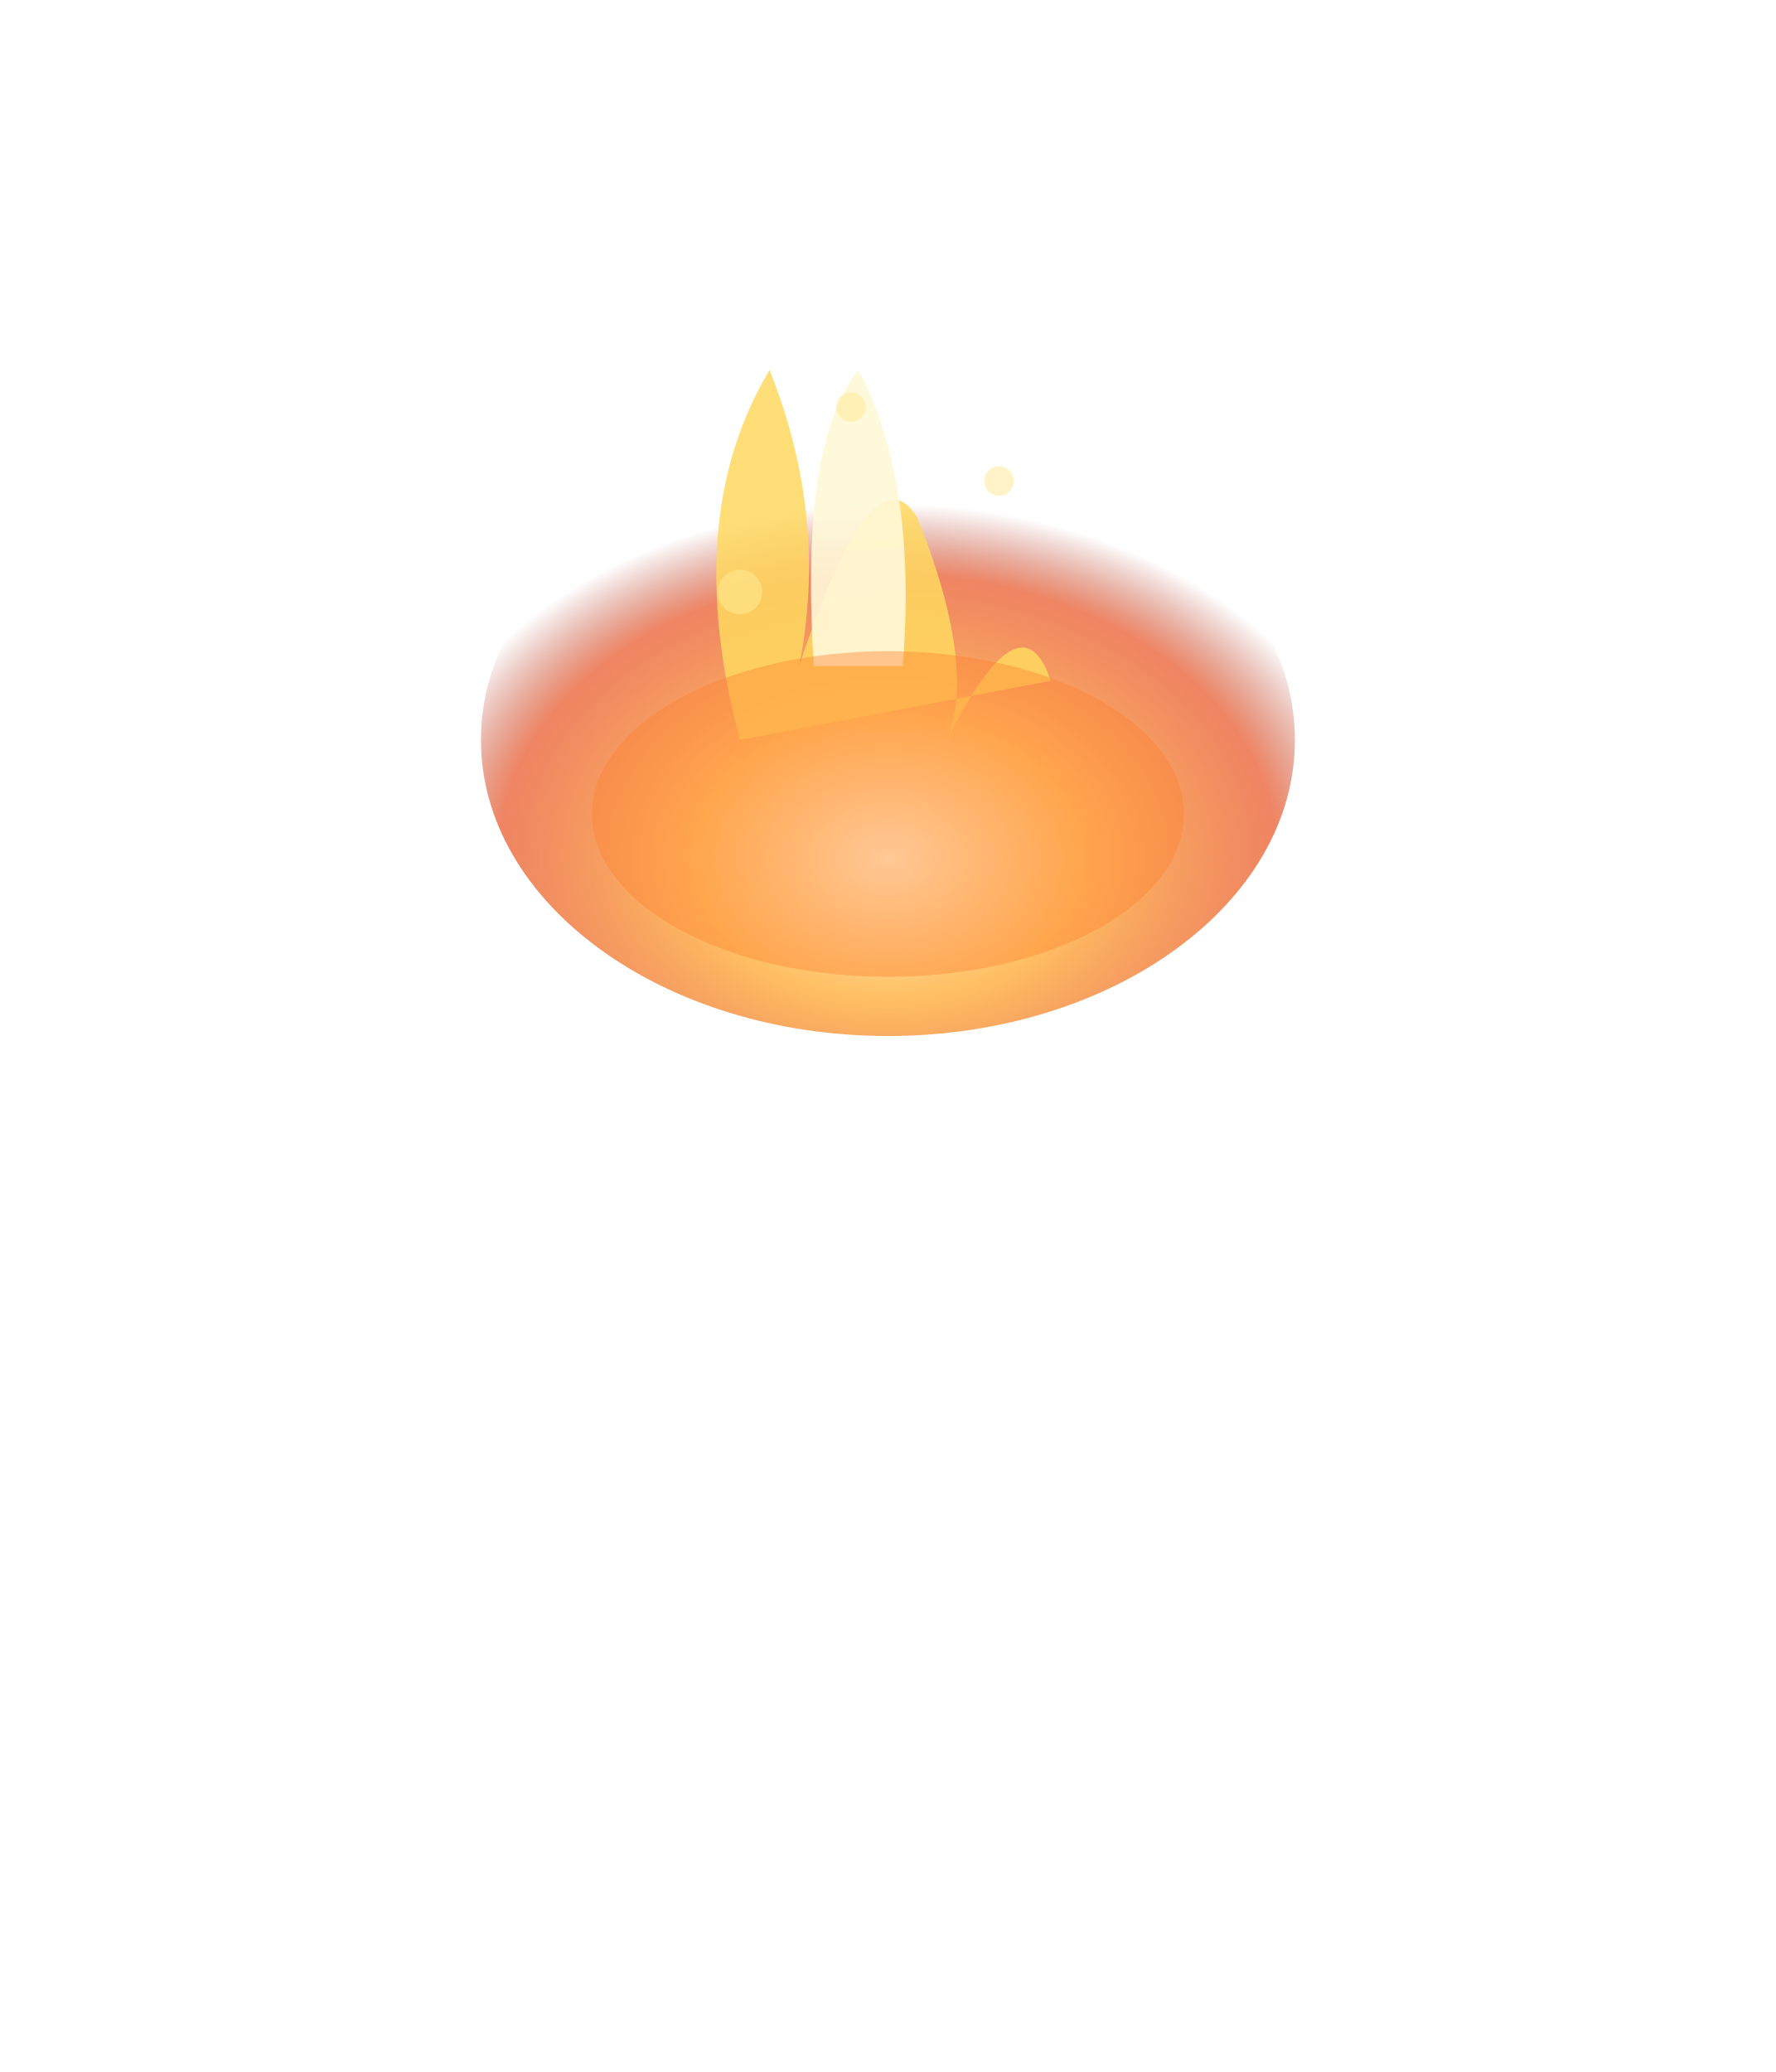
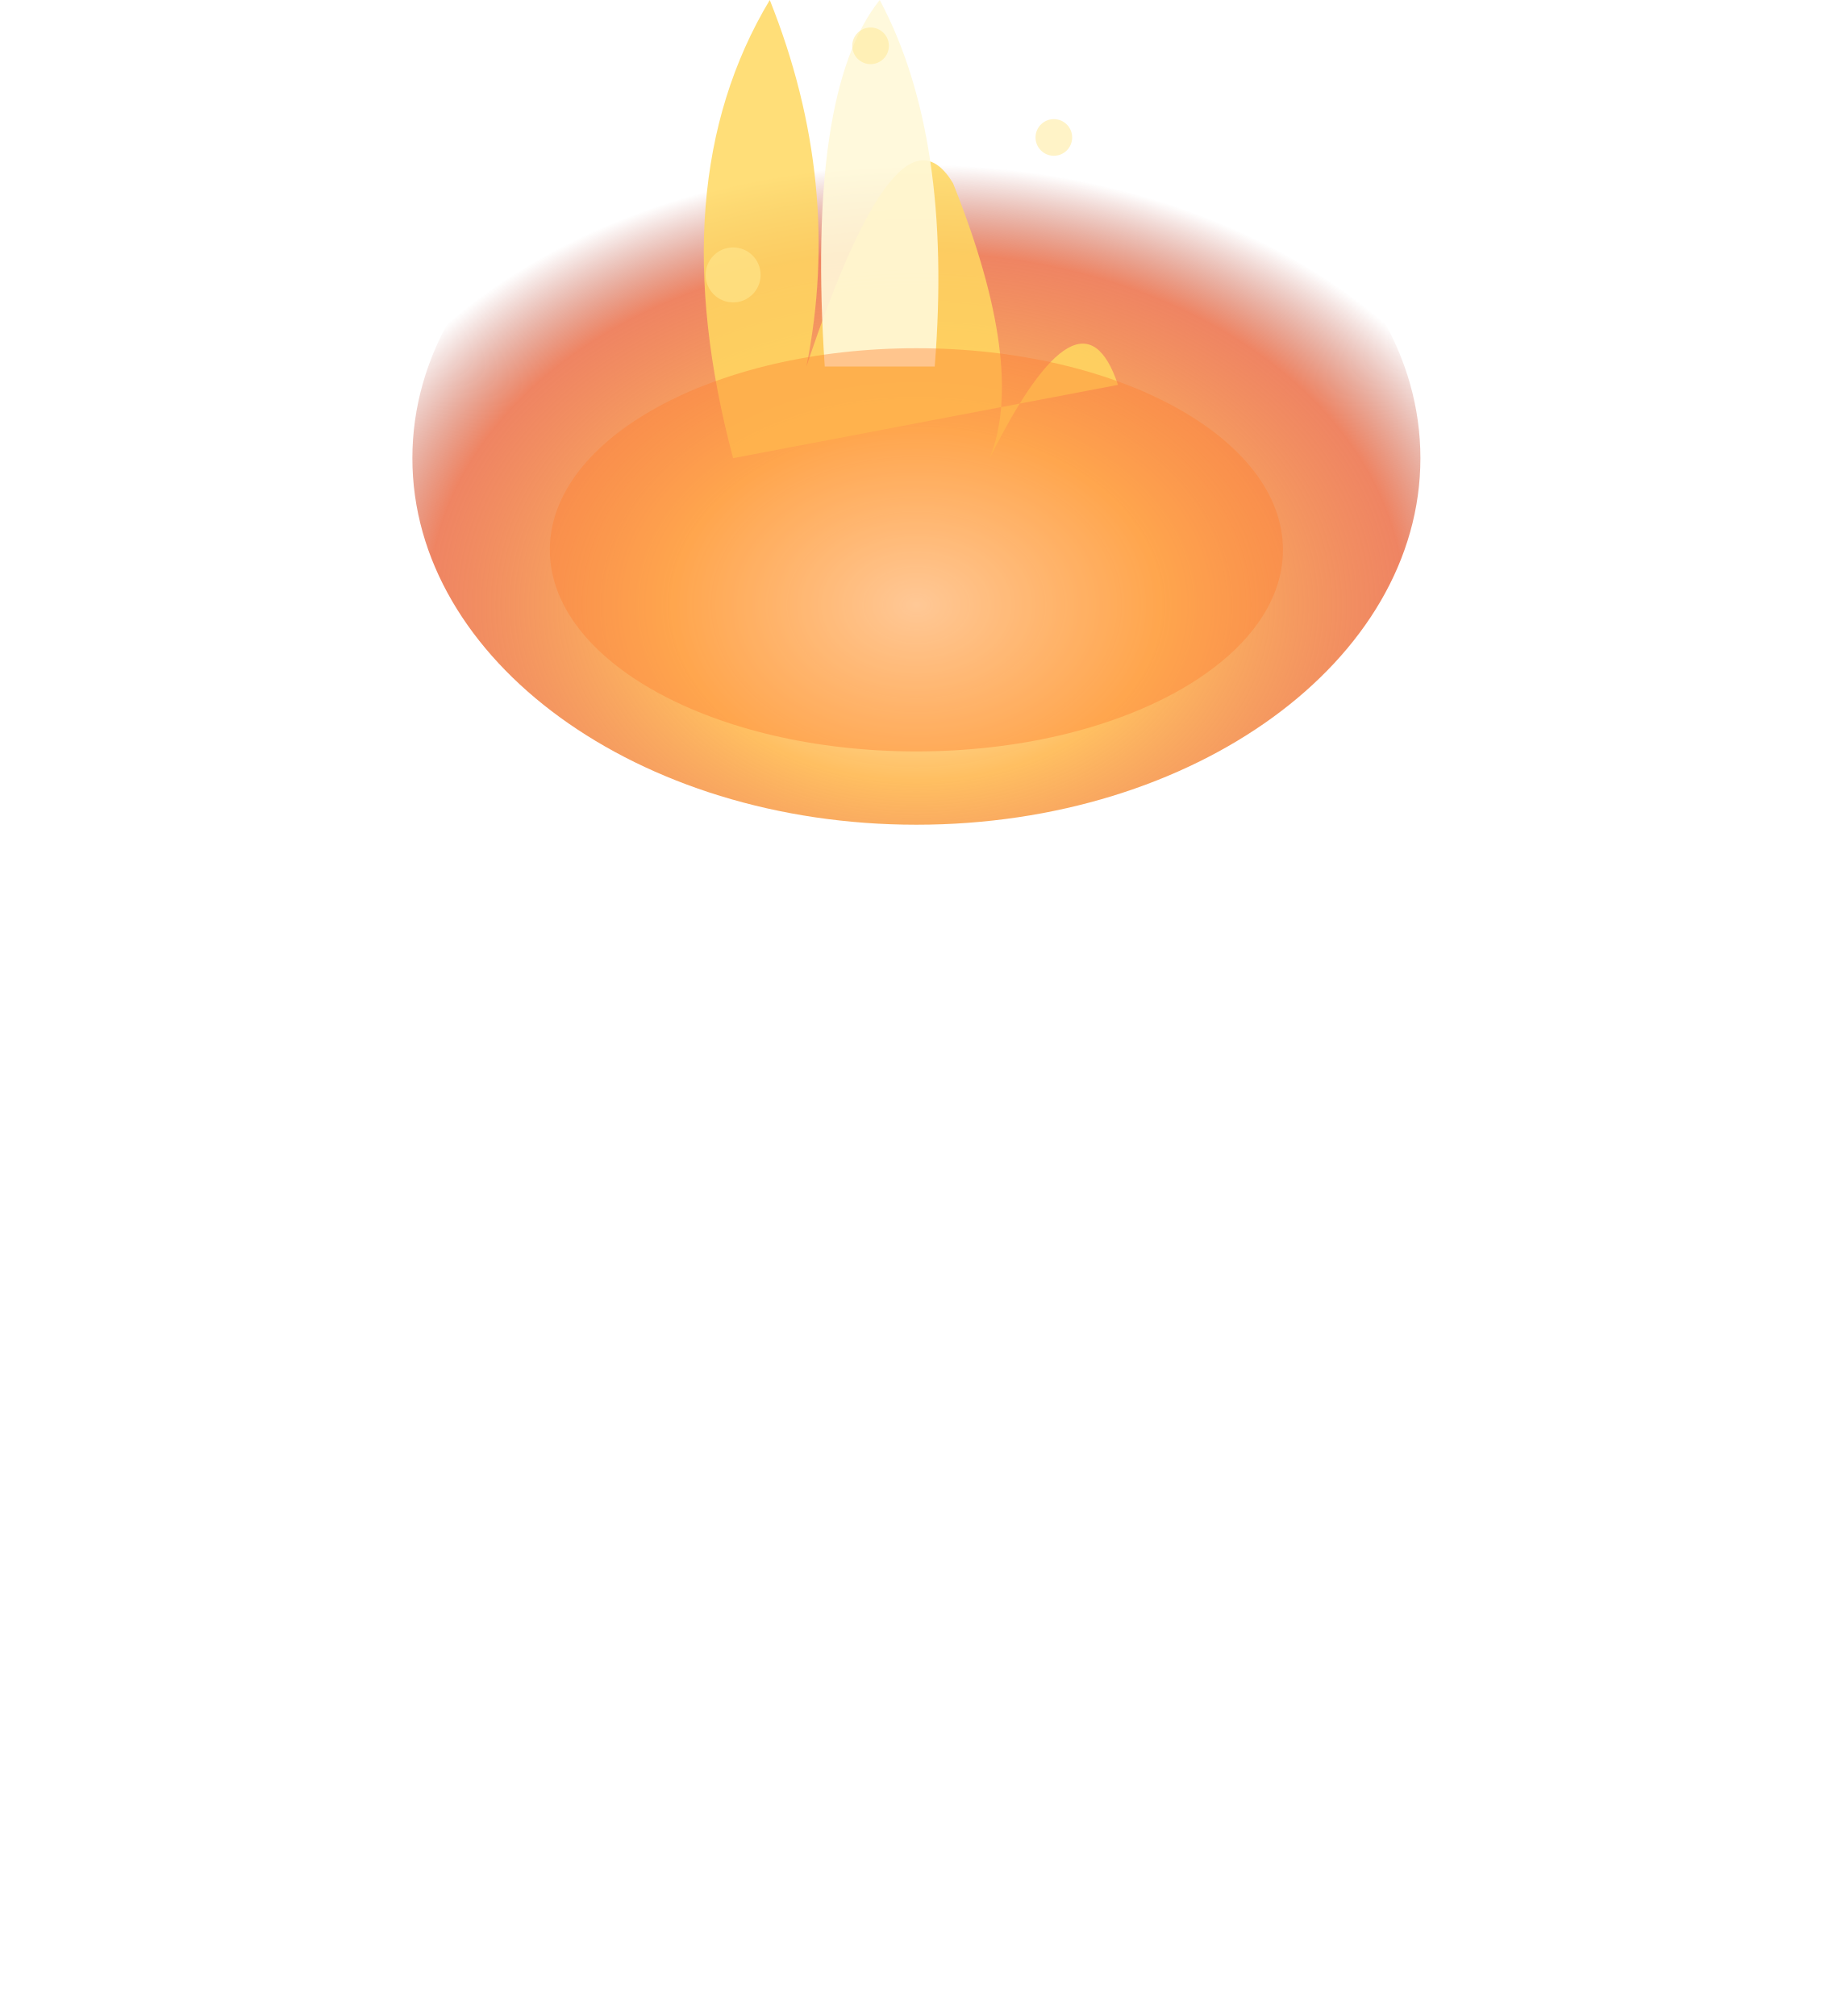
- <svg xmlns="http://www.w3.org/2000/svg" viewBox="0 0 240 280" width="240" height="280">
+ <svg xmlns="http://www.w3.org/2000/svg" viewBox="20 50 200 220" width="200" height="220">
  <defs>
    <radialGradient id="al_fire" cx="0.5" cy="0.7" r="0.6">
      <stop offset="0" stop-color="#fff8d8" stop-opacity="0.95" />
      <stop offset="0.4" stop-color="#ffb850" stop-opacity="0.9" />
      <stop offset="0.8" stop-color="#e85020" stop-opacity="0.7" />
      <stop offset="1" stop-color="#a02010" stop-opacity="0" />
    </radialGradient>
  </defs>
  <ellipse cx="120" cy="100" rx="55" ry="40" fill="url(#al_fire)" />
  <path d="M 100 100 Q 92 70 104 50 Q 112 70 108 90 Q 118 60 124 70 Q 132 90 128 100 Q 138 80 142 92 Z" fill="#ffd860" opacity="0.85" />
  <path d="M 110 90 Q 108 60 116 50 Q 124 65 122 90 Z" fill="#fff8d8" opacity="0.9" />
  <ellipse cx="120" cy="110" rx="40" ry="22" fill="#ff8030" opacity="0.4" />
  <circle cx="100" cy="80" r="3" fill="#ffe890" opacity="0.6" />
  <circle cx="135" cy="65" r="2" fill="#ffe890" opacity="0.5" />
  <circle cx="115" cy="55" r="2" fill="#ffe890" opacity="0.5" />
</svg>
